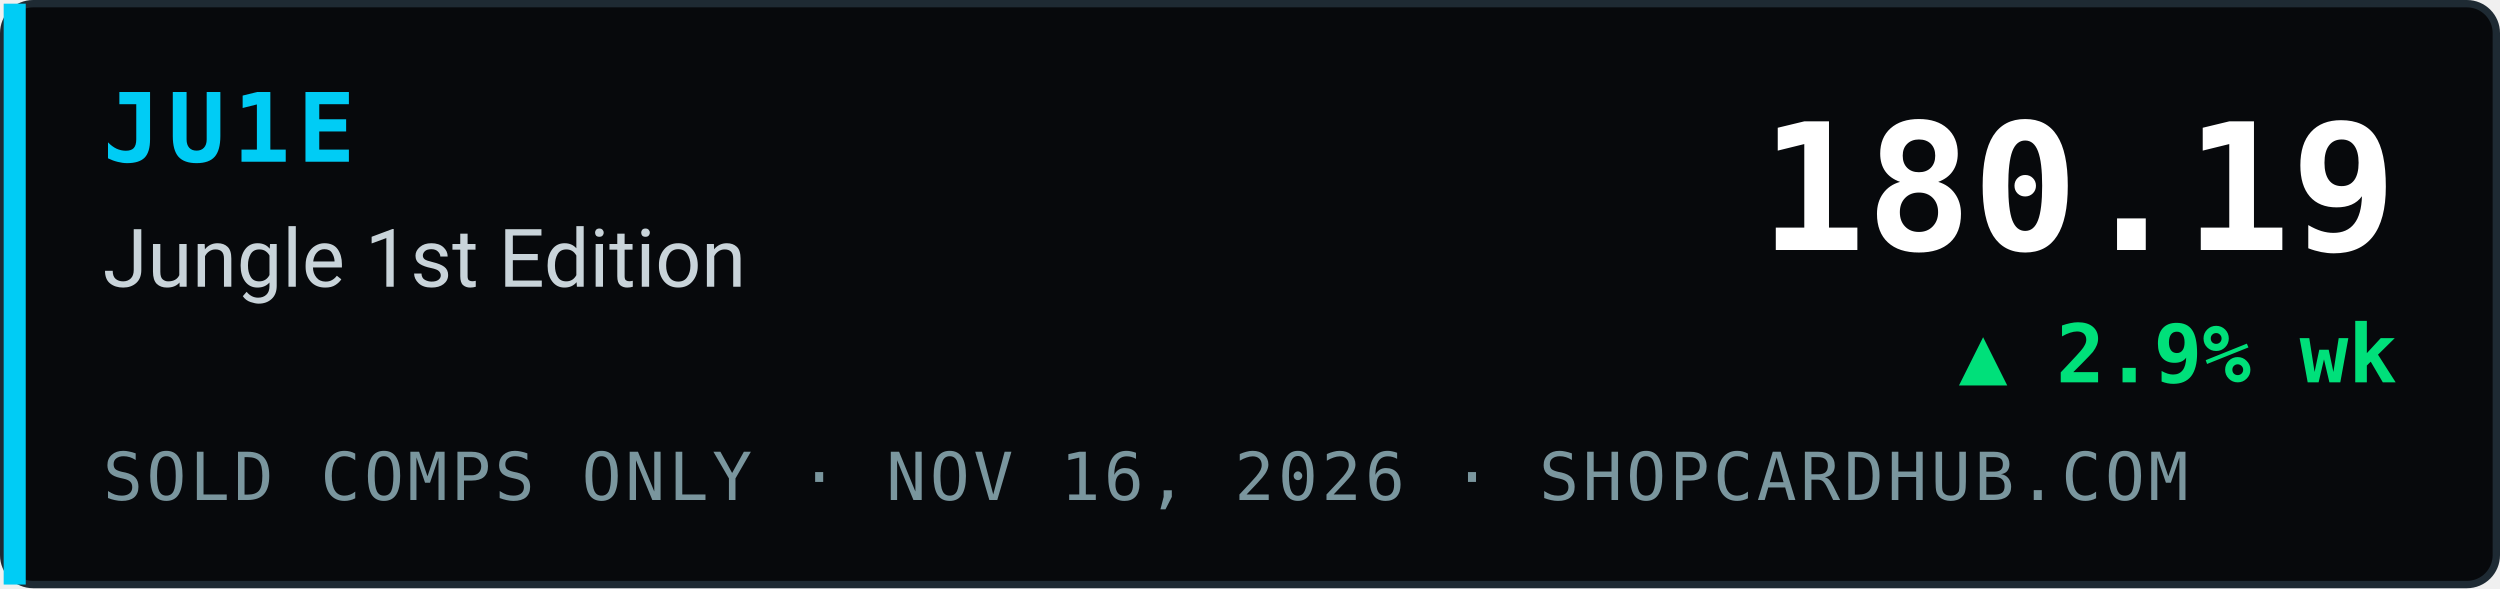
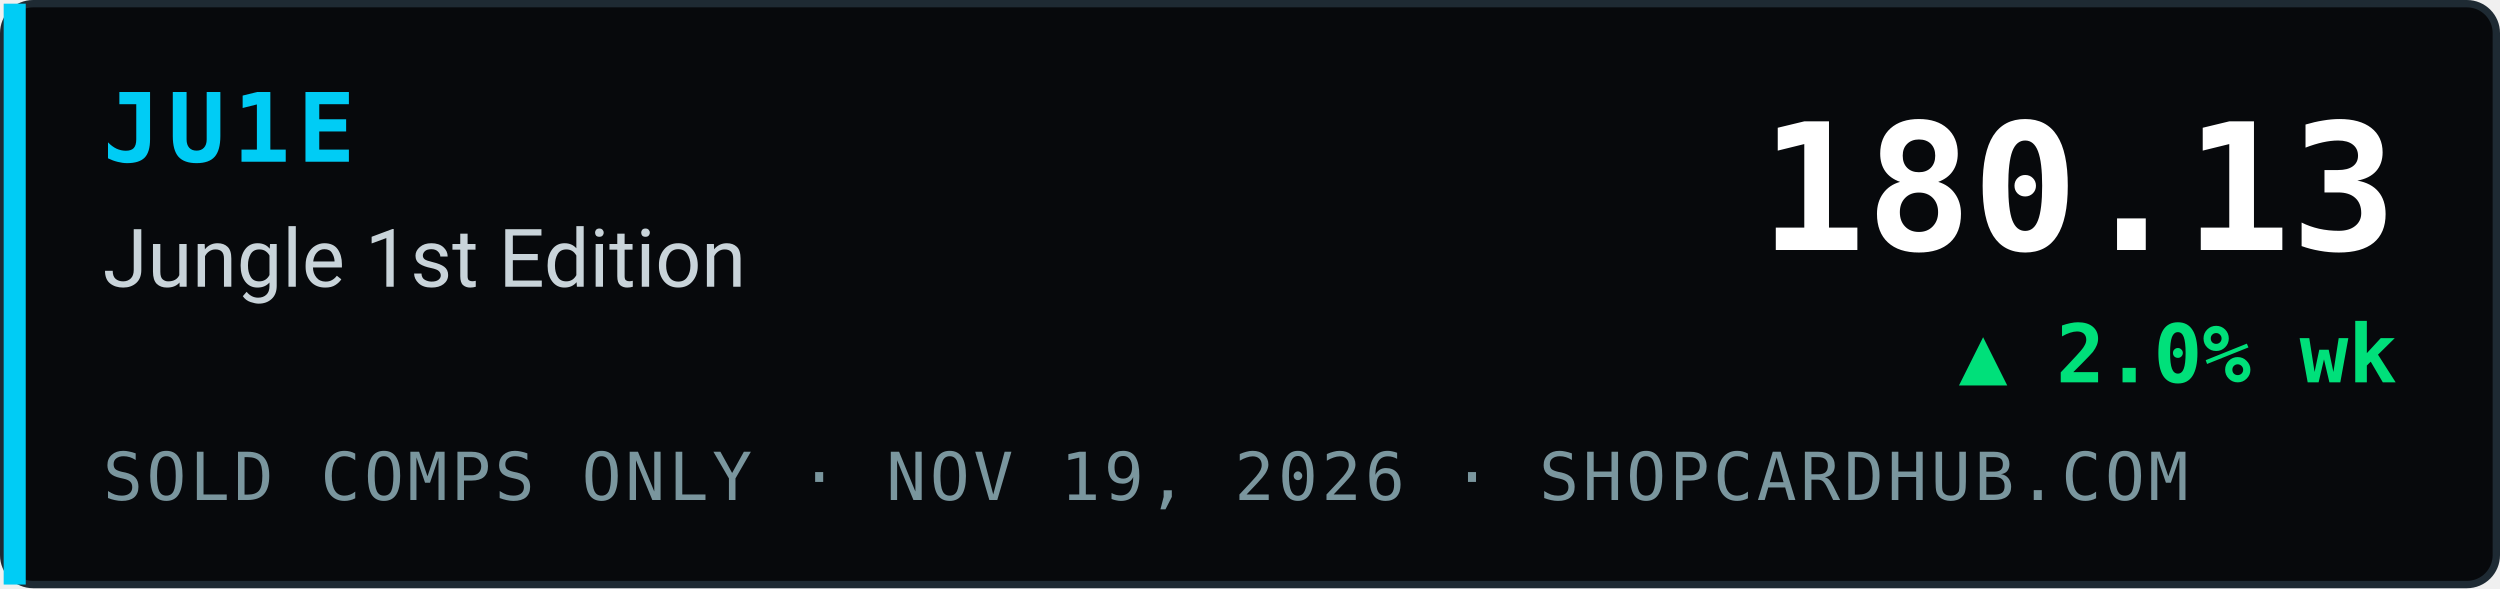
- <svg xmlns="http://www.w3.org/2000/svg" width="340" height="80" viewBox="0 0 340 80" role="img" aria-label="JU1E Jungle 1st Edition index 180.19, ▲ 2.9% wk, sold comps only, ShopCardHub">
+ <svg xmlns="http://www.w3.org/2000/svg" width="340" height="80" viewBox="0 0 340 80" role="img" aria-label="JU1E Jungle 1st Edition index 180.13, ▲ 2.0% wk, sold comps only, ShopCardHub">
  <rect x="0.5" y="0.5" width="339" height="79" rx="4" fill="#07090c" stroke="#1e2a33" />
  <rect x="0.5" y="0.5" width="3" height="79" fill="#00ccf5" />
  <text x="14" y="22" font-family="ui-monospace,SFMono-Regular,Menlo,Consolas,monospace" font-size="13" font-weight="700" fill="#00ccf5" letter-spacing="1">JU1E</text>
  <text x="14" y="39" font-family="system-ui,-apple-system,Segoe UI,Roboto,Helvetica,Arial,sans-serif" font-size="11" fill="#c9d4da">Jungle 1st Edition</text>
-   <text x="14" y="68" font-family="ui-monospace,SFMono-Regular,Menlo,Consolas,monospace" font-size="9" fill="#7a969e" letter-spacing="0.5">SOLD COMPS ONLY · NOV 16, 2026 · SHOPCARDHUB.COM</text>
-   <text x="326" y="34" text-anchor="end" font-family="ui-monospace,SFMono-Regular,Menlo,Consolas,monospace" font-size="24" font-weight="700" fill="#ffffff">180.19</text>
-   <text x="326" y="52" text-anchor="end" font-family="ui-monospace,SFMono-Regular,Menlo,Consolas,monospace" font-size="11" font-weight="700" fill="#00e07a">▲ 2.9% wk</text>
+   <text x="14" y="68" font-family="ui-monospace,SFMono-Regular,Menlo,Consolas,monospace" font-size="9" fill="#7a969e" letter-spacing="0.5">SOLD COMPS ONLY · NOV 19, 2026 · SHOPCARDHUB.COM</text>
+   <text x="326" y="34" text-anchor="end" font-family="ui-monospace,SFMono-Regular,Menlo,Consolas,monospace" font-size="24" font-weight="700" fill="#ffffff">180.13</text>
+   <text x="326" y="52" text-anchor="end" font-family="ui-monospace,SFMono-Regular,Menlo,Consolas,monospace" font-size="11" font-weight="700" fill="#00e07a">▲ 2.0% wk</text>
</svg>
